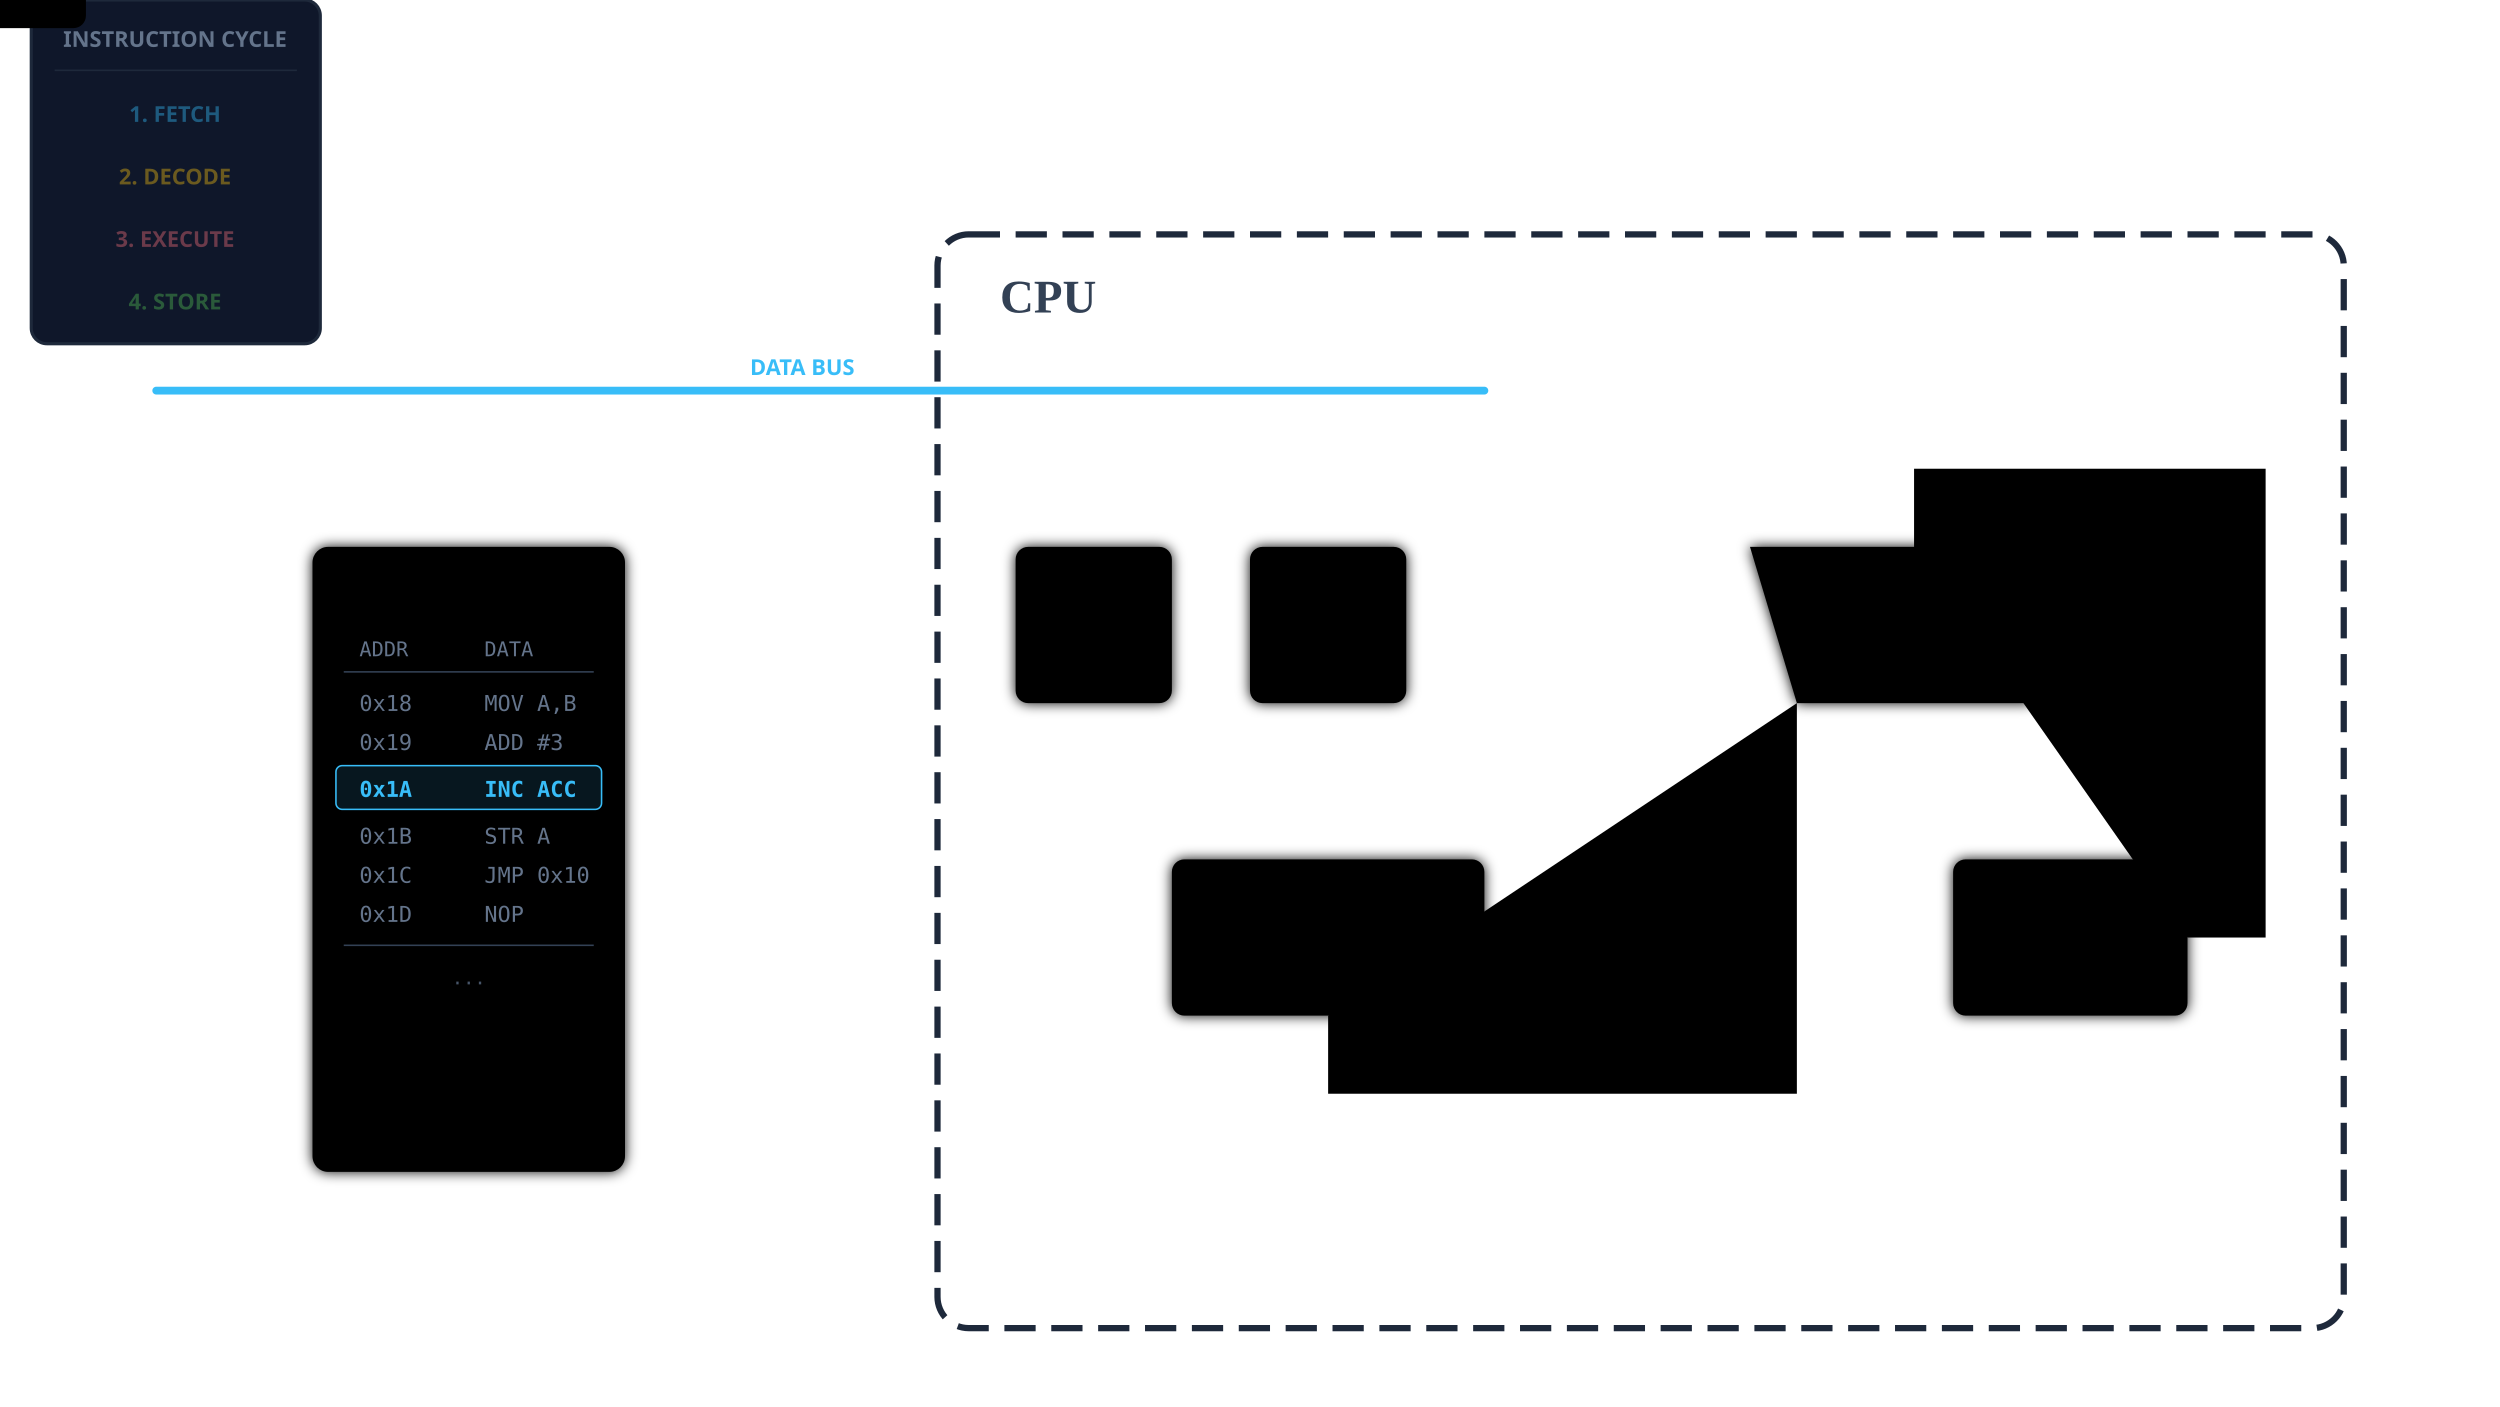
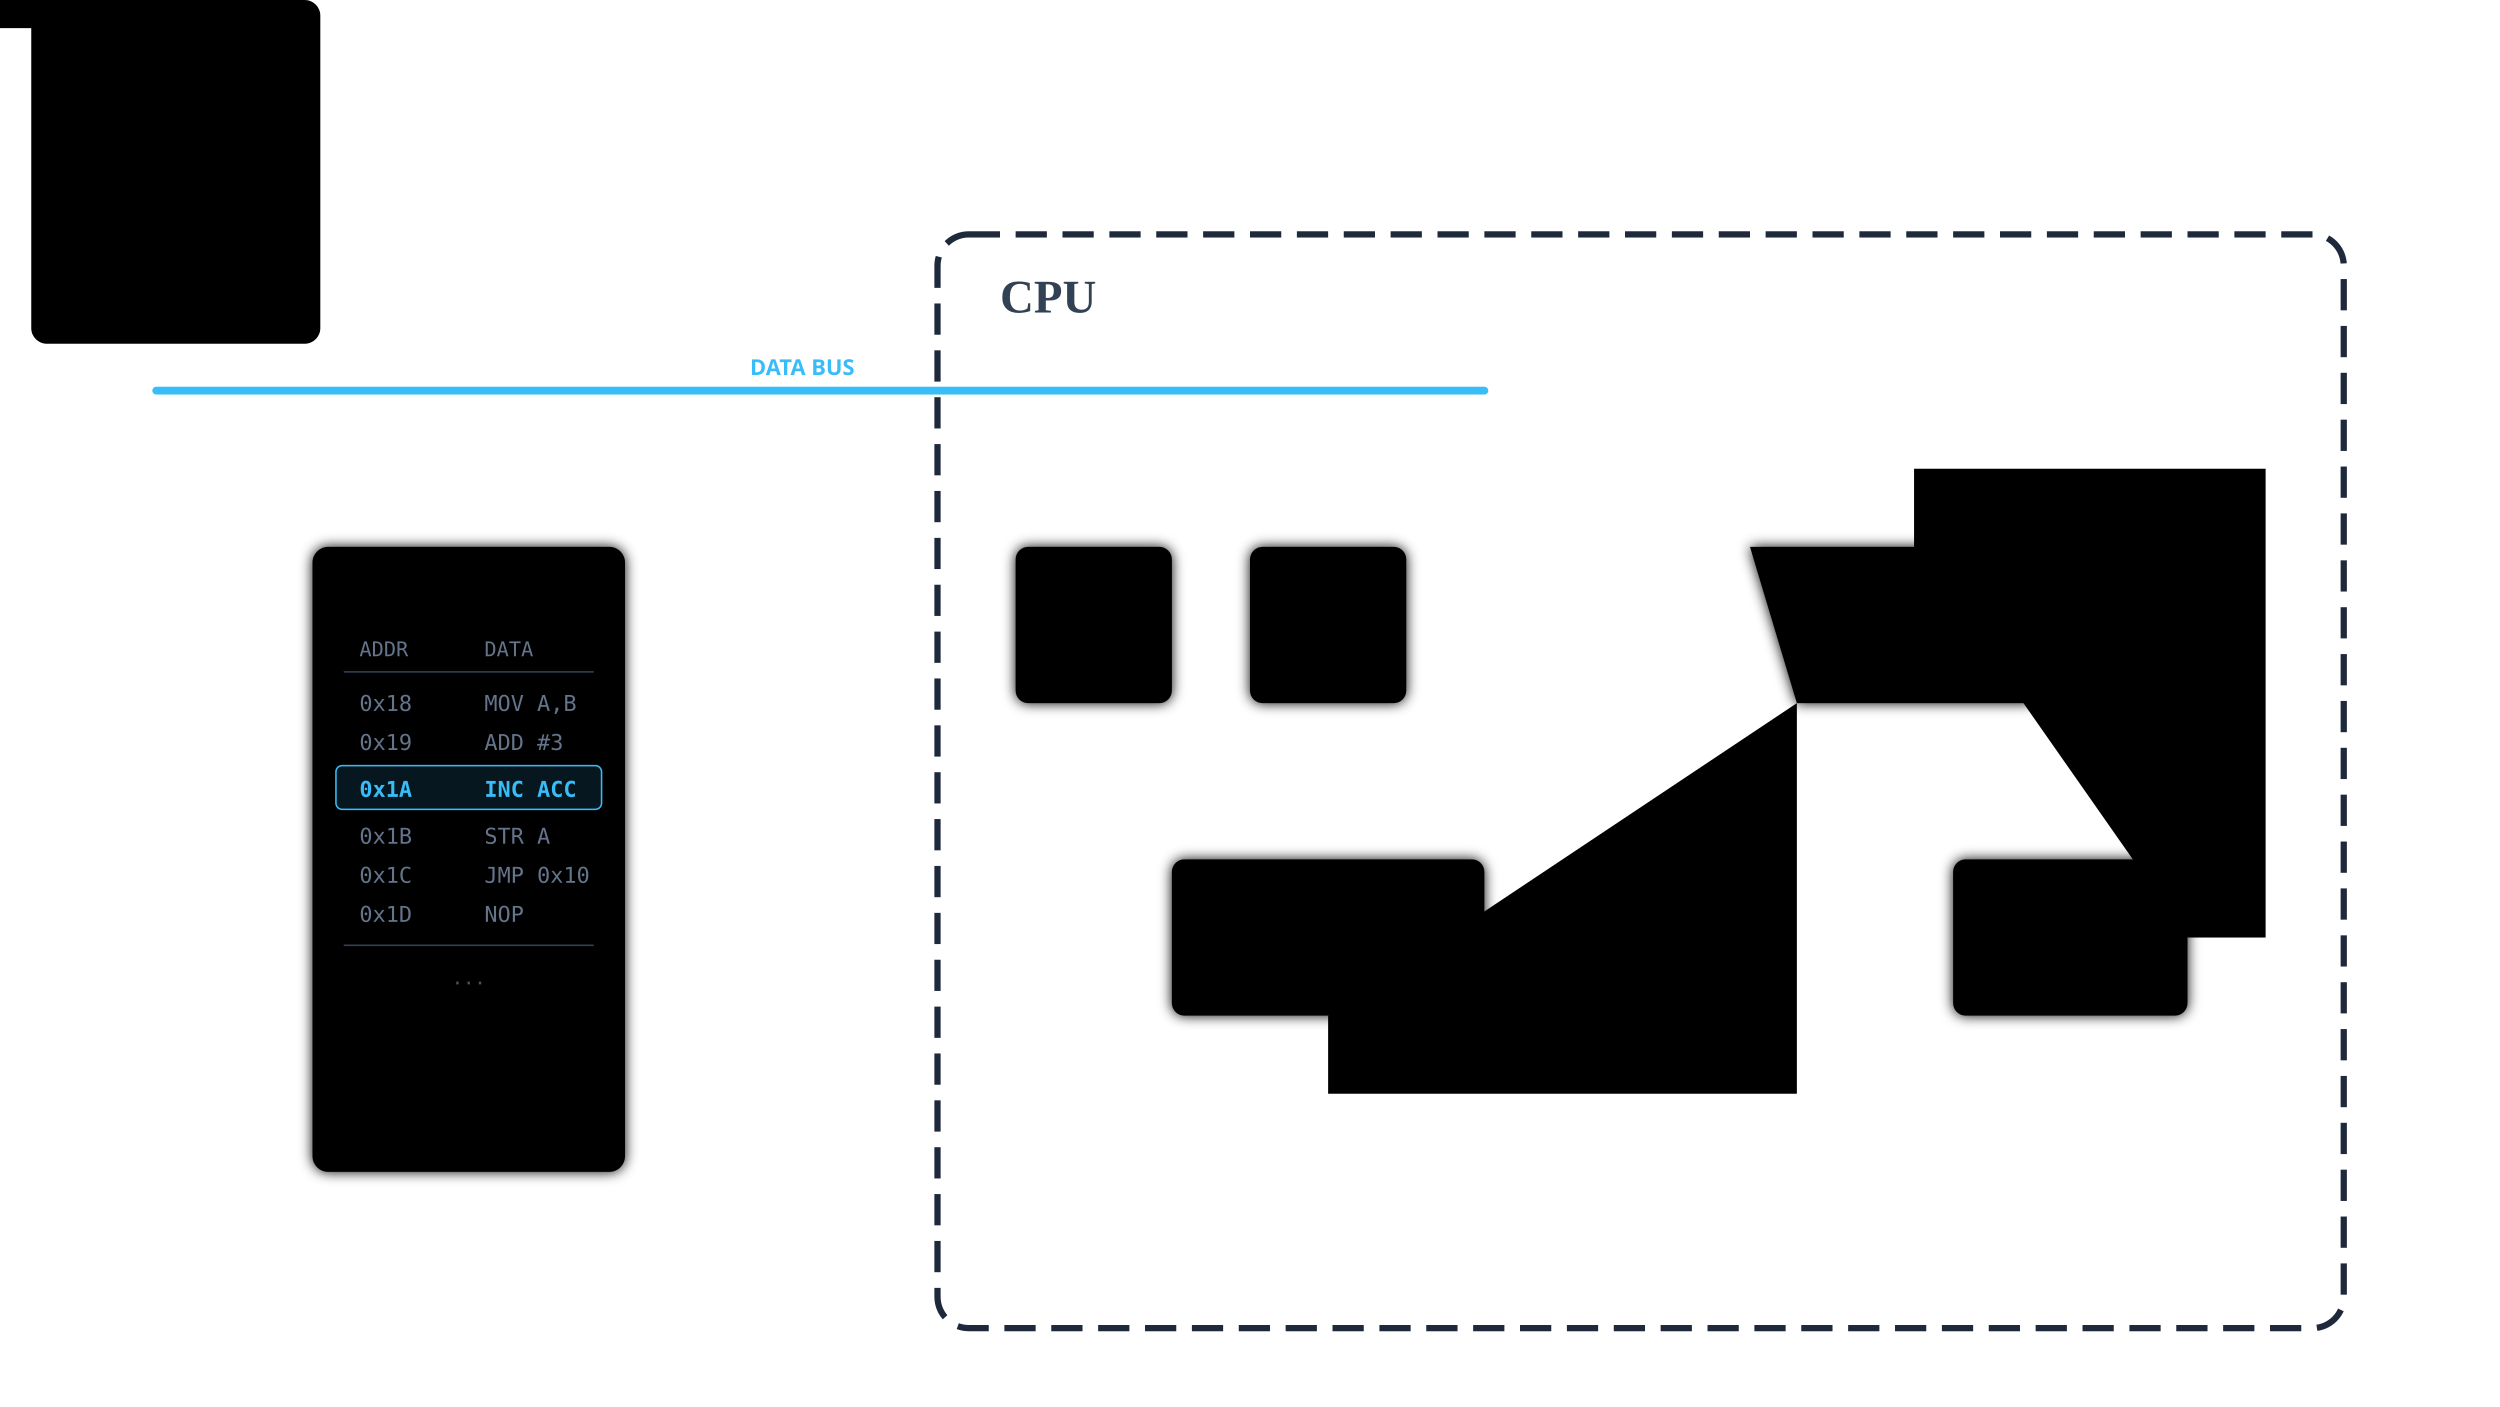
<svg xmlns="http://www.w3.org/2000/svg" id="main-svg" viewBox="0 0 1600 900" preserveAspectRatio="xMidYMid meet">
  <defs>
    <filter id="glow-blue">
      <feGaussianBlur stdDeviation="4" result="coloredBlur" />
      <feMerge>
        <feMergeNode in="coloredBlur" />
        <feMergeNode in="SourceGraphic" />
      </feMerge>
    </filter>
    <filter id="glow-pink">
      <feGaussianBlur stdDeviation="4" result="coloredBlur" />
      <feMerge>
        <feMergeNode in="coloredBlur" />
        <feMergeNode in="SourceGraphic" />
      </feMerge>
    </filter>
    <filter id="glow-yellow">
      <feGaussianBlur stdDeviation="4" result="coloredBlur" />
      <feMerge>
        <feMergeNode in="coloredBlur" />
        <feMergeNode in="SourceGraphic" />
      </feMerge>
    </filter>
    <filter id="glow-green">
      <feGaussianBlur stdDeviation="4" result="coloredBlur" />
      <feMerge>
        <feMergeNode in="coloredBlur" />
        <feMergeNode in="SourceGraphic" />
      </feMerge>
    </filter>
  </defs>
  <g id="phase-indicator" transform="translate(20, 0)">
-     <rect class="phase-box-bg" x="0" y="0" width="185" height="220" rx="10" fill="#0f172a" stroke="#1e293b" stroke-width="2" />
-     <text x="92" y="30" font-family="sans-serif" font-size="14" font-weight="bold" fill="#64748b" text-anchor="middle">INSTRUCTION CYCLE</text>
-     <line x1="15" y1="45" x2="170" y2="45" stroke="#1e293b" stroke-width="1" />
+     <rect class="phase-box-bg" x="0" y="0" width="185" height="220" rx="10" stroke-width="2" />
+     <text class="phase-box-title" x="92" y="30" font-family="sans-serif" font-size="14" font-weight="bold" text-anchor="middle">INSTRUCTION CYCLE</text>
+     <line class="phase-box-divider" x1="15" y1="45" x2="170" y2="45" stroke-width="1" />
    <g id="phase-ind-fetch" class="phase-item">
      <rect id="phase-bg-fetch" x="10" y="55" width="165" height="35" rx="6" fill="transparent" stroke="transparent" stroke-width="2" />
-       <text id="phase-text-fetch" x="92" y="78" font-family="sans-serif" font-size="14" font-weight="bold" fill="#1e5a7e" text-anchor="middle">1. FETCH</text>
+       <text id="phase-text-fetch" x="92" y="78" font-family="sans-serif" font-size="14" font-weight="bold" text-anchor="middle">1. FETCH</text>
    </g>
    <g id="phase-ind-decode" class="phase-item">
      <rect id="phase-bg-decode" x="10" y="95" width="165" height="35" rx="6" fill="transparent" stroke="transparent" stroke-width="2" />
-       <text id="phase-text-decode" x="92" y="118" font-family="sans-serif" font-size="14" font-weight="bold" fill="#6b5a1f" text-anchor="middle">2. DECODE</text>
+       <text id="phase-text-decode" x="92" y="118" font-family="sans-serif" font-size="14" font-weight="bold" text-anchor="middle">2. DECODE</text>
    </g>
    <g id="phase-ind-execute" class="phase-item">
      <rect id="phase-bg-execute" x="10" y="135" width="165" height="35" rx="6" fill="transparent" stroke="transparent" stroke-width="2" />
-       <text id="phase-text-execute" x="92" y="158" font-family="sans-serif" font-size="14" font-weight="bold" fill="#6b3a4a" text-anchor="middle">3. EXECUTE</text>
+       <text id="phase-text-execute" x="92" y="158" font-family="sans-serif" font-size="14" font-weight="bold" text-anchor="middle">3. EXECUTE</text>
    </g>
    <g id="phase-ind-store" class="phase-item">
      <rect id="phase-bg-store" x="10" y="175" width="165" height="35" rx="6" fill="transparent" stroke="transparent" stroke-width="2" />
-       <text id="phase-text-store" x="92" y="198" font-family="sans-serif" font-size="14" font-weight="bold" fill="#2a5a3a" text-anchor="middle">4. STORE</text>
+       <text id="phase-text-store" x="92" y="198" font-family="sans-serif" font-size="14" font-weight="bold" text-anchor="middle">4. STORE</text>
    </g>
  </g>
  <path id="path_ram_out" class="wire" d="M 300 350 L 300 250" />
  <path id="path_ram_in" class="wire" d="M 300 250 L 300 350" />
  <path id="path_pc_out" class="wire" d="M 700 350 L 700 250" />
  <path id="path_ir_in" class="wire" d="M 850 250 L 850 350" />
  <path id="path_ir_cu" class="wire" d="M 850 450 L 850 550" />
  <path id="path_cu_alu" class="wire" d="M 850 650 L 850 700 L 1150 700 L 1150 450" />
  <path id="path_acc_alu" class="wire" d="M 1300 550 L 1300 450" />
  <path id="path_alu_acc" class="wire" d="M 1225 350 L 1225 300 L 1450 300 L 1450 600 L 1400 600" />
  <g id="node_ram" transform="translate(200, 350)">
    <rect class="comp-bg type-blue" width="200" height="400" rx="10" filter="url(#glow-blue)" />
    <text class="comp-label text-blue" x="100" y="35">RAM</text>
    <text x="30" y="70" font-family="monospace" font-size="13" fill="#64748b">ADDR</text>
    <text x="110" y="70" font-family="monospace" font-size="13" fill="#64748b">DATA</text>
    <line x1="20" y1="80" x2="180" y2="80" stroke="#334155" stroke-width="1" />
    <text x="30" y="105" font-family="monospace" font-size="14" fill="#64748b">0x18</text>
    <text x="110" y="105" font-family="monospace" font-size="14" fill="#64748b">MOV A,B</text>
    <text x="30" y="130" font-family="monospace" font-size="14" fill="#64748b">0x19</text>
    <text x="110" y="130" font-family="monospace" font-size="14" fill="#64748b">ADD #3</text>
    <rect id="ram_highlight" x="15" y="140" width="170" height="28" rx="4" fill="#38bdf820" stroke="#38bdf8" stroke-width="1" />
    <text x="30" y="160" font-family="monospace" font-size="14" fill="#38bdf8" font-weight="bold">0x1A</text>
    <text id="val_ram" x="110" y="160" font-family="monospace" font-size="14" fill="#38bdf8" font-weight="bold">INC ACC</text>
    <text x="30" y="190" font-family="monospace" font-size="14" fill="#64748b">0x1B</text>
    <text x="110" y="190" font-family="monospace" font-size="14" fill="#64748b">STR A</text>
    <text x="30" y="215" font-family="monospace" font-size="14" fill="#64748b">0x1C</text>
    <text x="110" y="215" font-family="monospace" font-size="14" fill="#64748b">JMP 0x10</text>
    <text x="30" y="240" font-family="monospace" font-size="14" fill="#64748b">0x1D</text>
    <text x="110" y="240" font-family="monospace" font-size="14" fill="#64748b">NOP</text>
    <line x1="20" y1="255" x2="180" y2="255" stroke="#334155" stroke-width="1" />
    <text x="100" y="280" font-family="monospace" font-size="12" fill="#475569" text-anchor="middle">...</text>
  </g>
  <rect x="600" y="150" width="900" height="700" rx="20" fill="none" stroke="#1e293b" stroke-width="4" stroke-dasharray="20 10" />
  <text x="640" y="200" fill="#334155" font-size="30" font-weight="bold">CPU</text>
  <g id="node_pc" transform="translate(650, 350)">
    <rect class="comp-bg type-blue" width="100" height="100" rx="8" filter="url(#glow-blue)" />
    <text class="comp-label text-blue" x="50" y="30">PC</text>
    <text id="val_pc" class="comp-val" x="50" y="70">0x1A</text>
  </g>
  <g id="node_ir" transform="translate(800, 350)">
    <rect class="comp-bg type-blue" width="100" height="100" rx="8" filter="url(#glow-blue)" />
    <text class="comp-label text-blue" x="50" y="30">IR</text>
    <text id="val_ir" class="comp-val" x="50" y="70">--</text>
  </g>
  <g id="node_cu" transform="translate(750, 550)">
    <rect class="comp-bg type-yellow" width="200" height="100" rx="8" filter="url(#glow-yellow)" />
    <text class="comp-label text-yellow" x="100" y="30">CONTROL</text>
    <text id="val_cu" class="comp-val" x="100" y="70">IDLE</text>
  </g>
  <g id="node_alu" transform="translate(1100, 350)">
    <path class="comp-bg type-pink" d="M 20 0 L 230 0 L 200 100 L 50 100 Z" filter="url(#glow-pink)" />
    <text class="comp-label text-pink" x="125" y="35">ALU</text>
    <text id="val_alu" class="comp-val" x="125" y="75">WAIT</text>
  </g>
  <g id="node_acc" transform="translate(1250, 550)">
    <rect class="comp-bg type-green" width="150" height="100" rx="8" filter="url(#glow-green)" />
    <text class="comp-label text-green" x="75" y="30">ACC</text>
    <text id="val_acc" class="comp-val" x="75" y="70">05</text>
  </g>
  <path id="wire_bus_main" d="M 100 250 L 950 250" stroke="#38bdf8" stroke-width="5" stroke-linecap="round" fill="none" />
  <text x="480" y="240" fill="#38bdf8" font-size="14" font-weight="bold" font-family="sans-serif">DATA BUS</text>
  <g id="packet-grp">
    <rect class="packet-bg" x="-55" y="-18" width="110" height="36" rx="8" />
    <text id="packet-text" class="packet-text" x="0" y="1">DATA</text>
  </g>
</svg>
